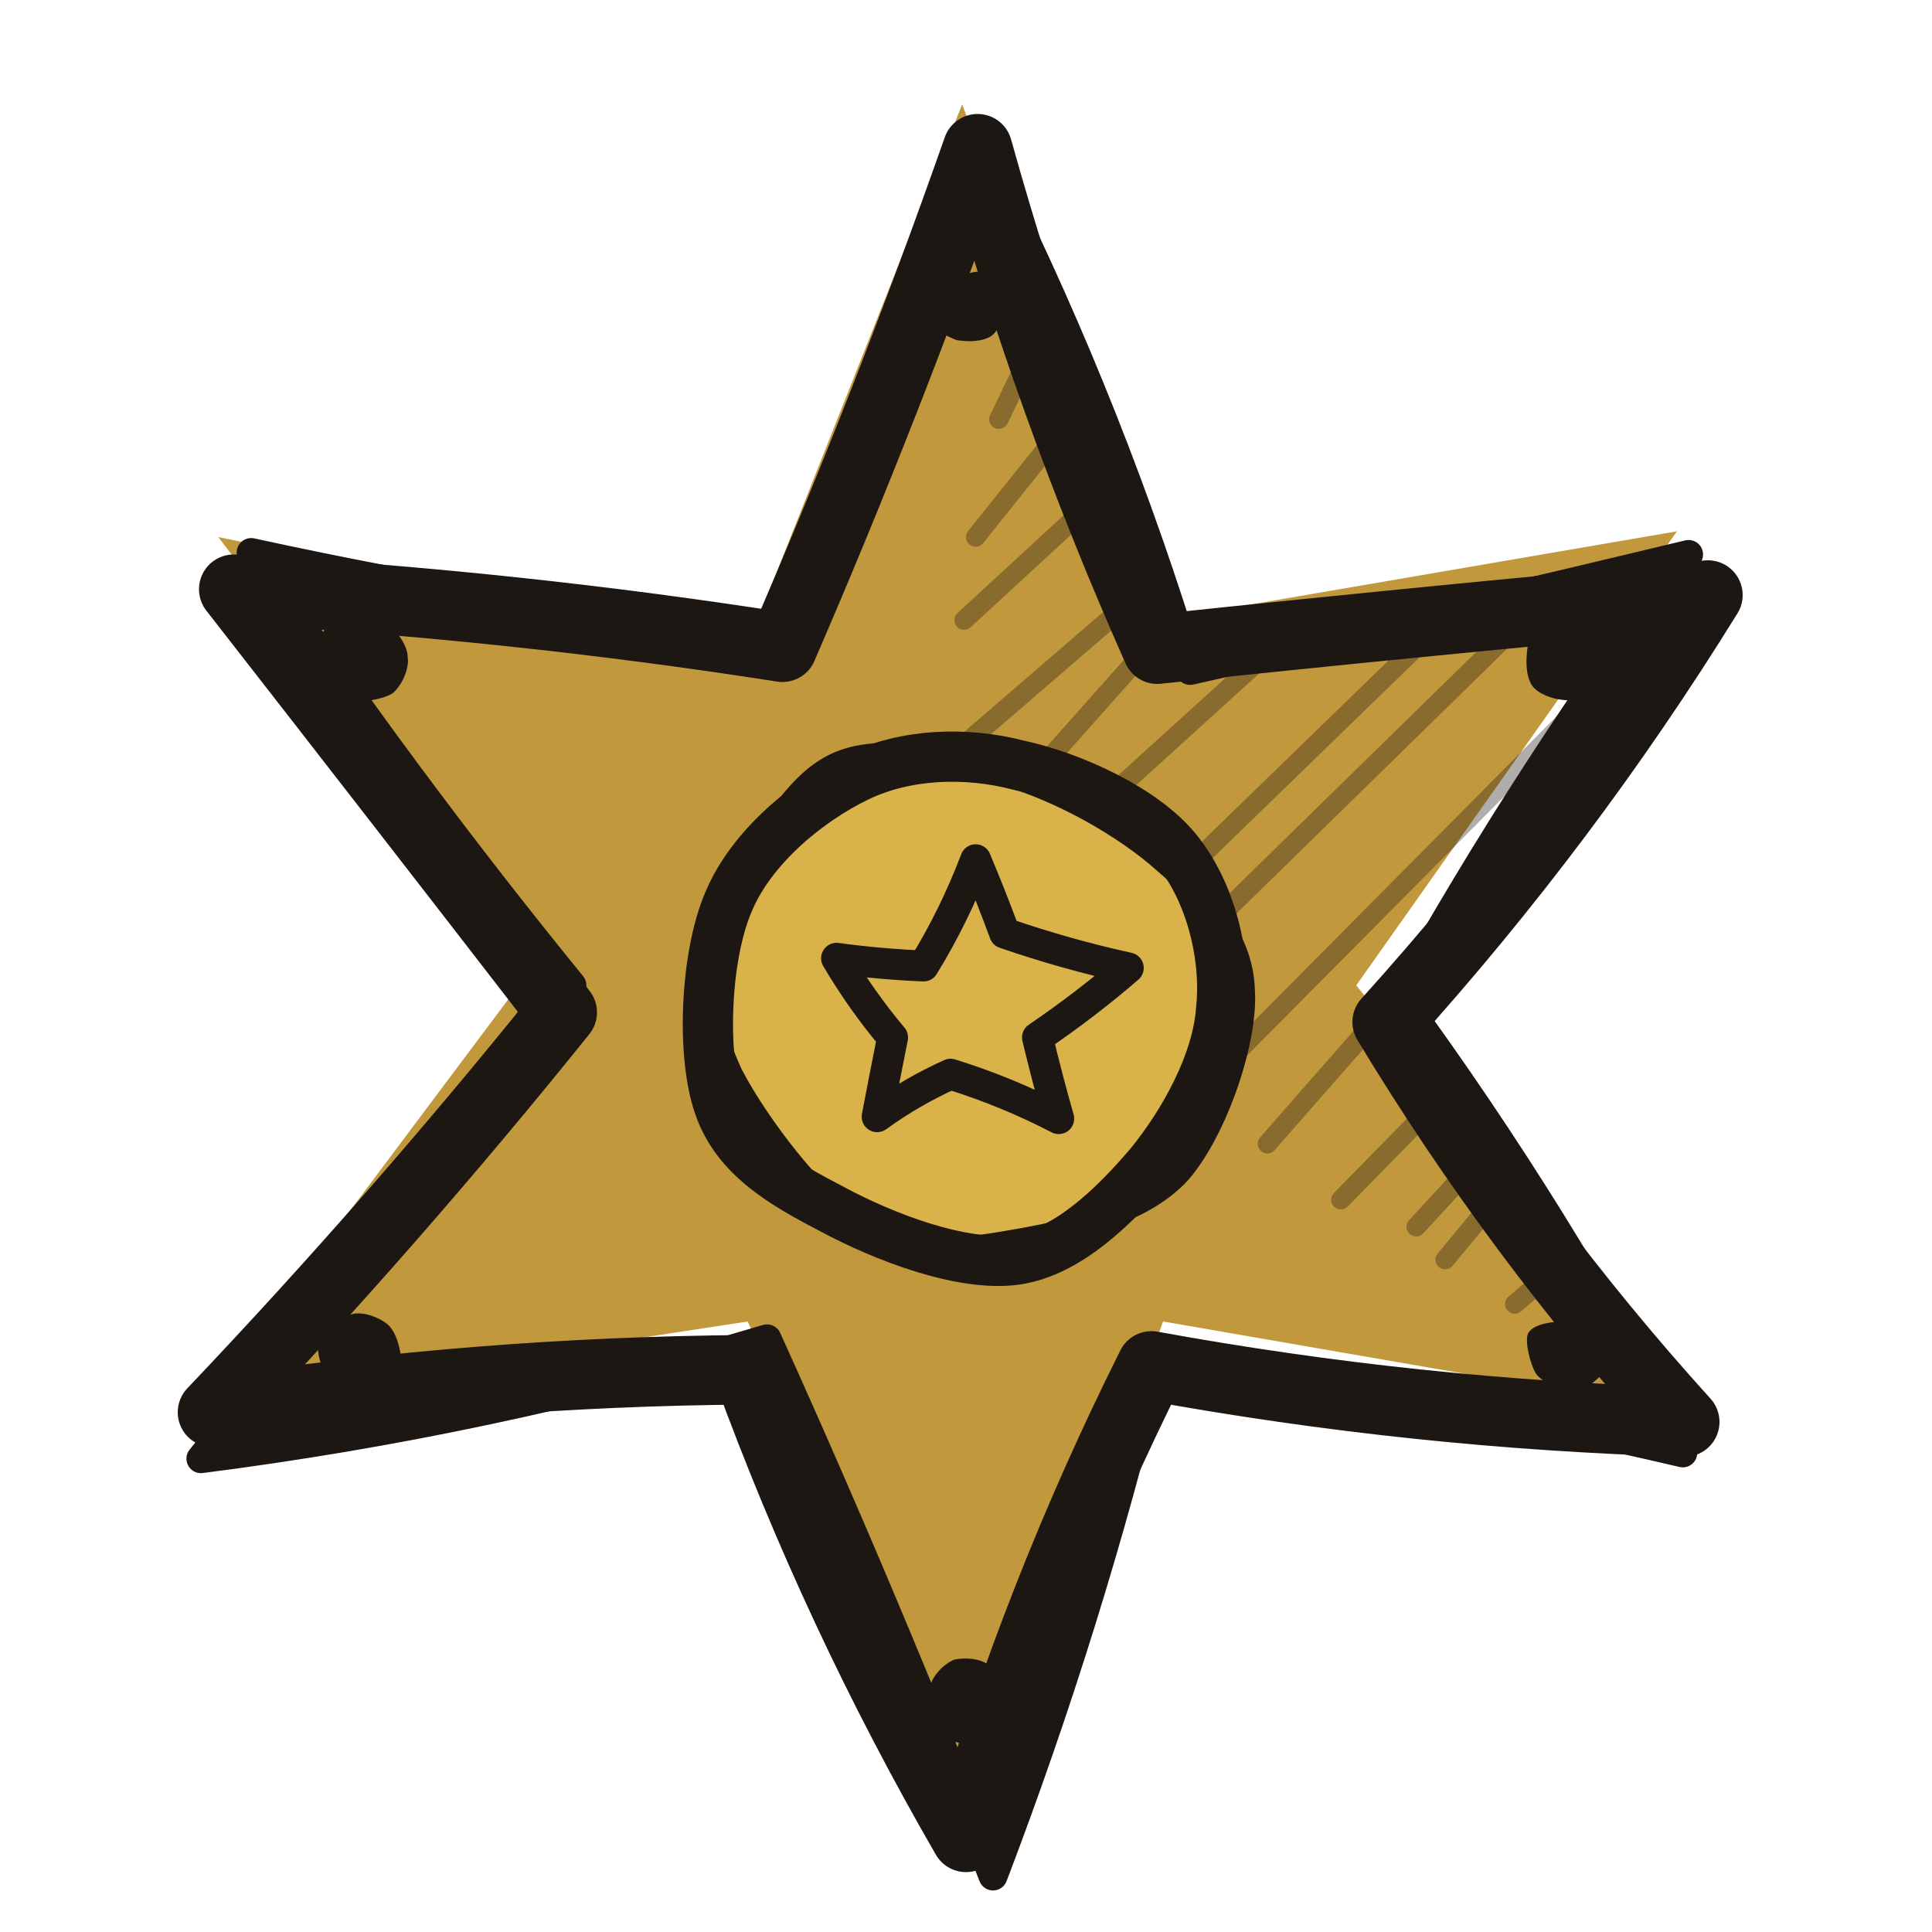
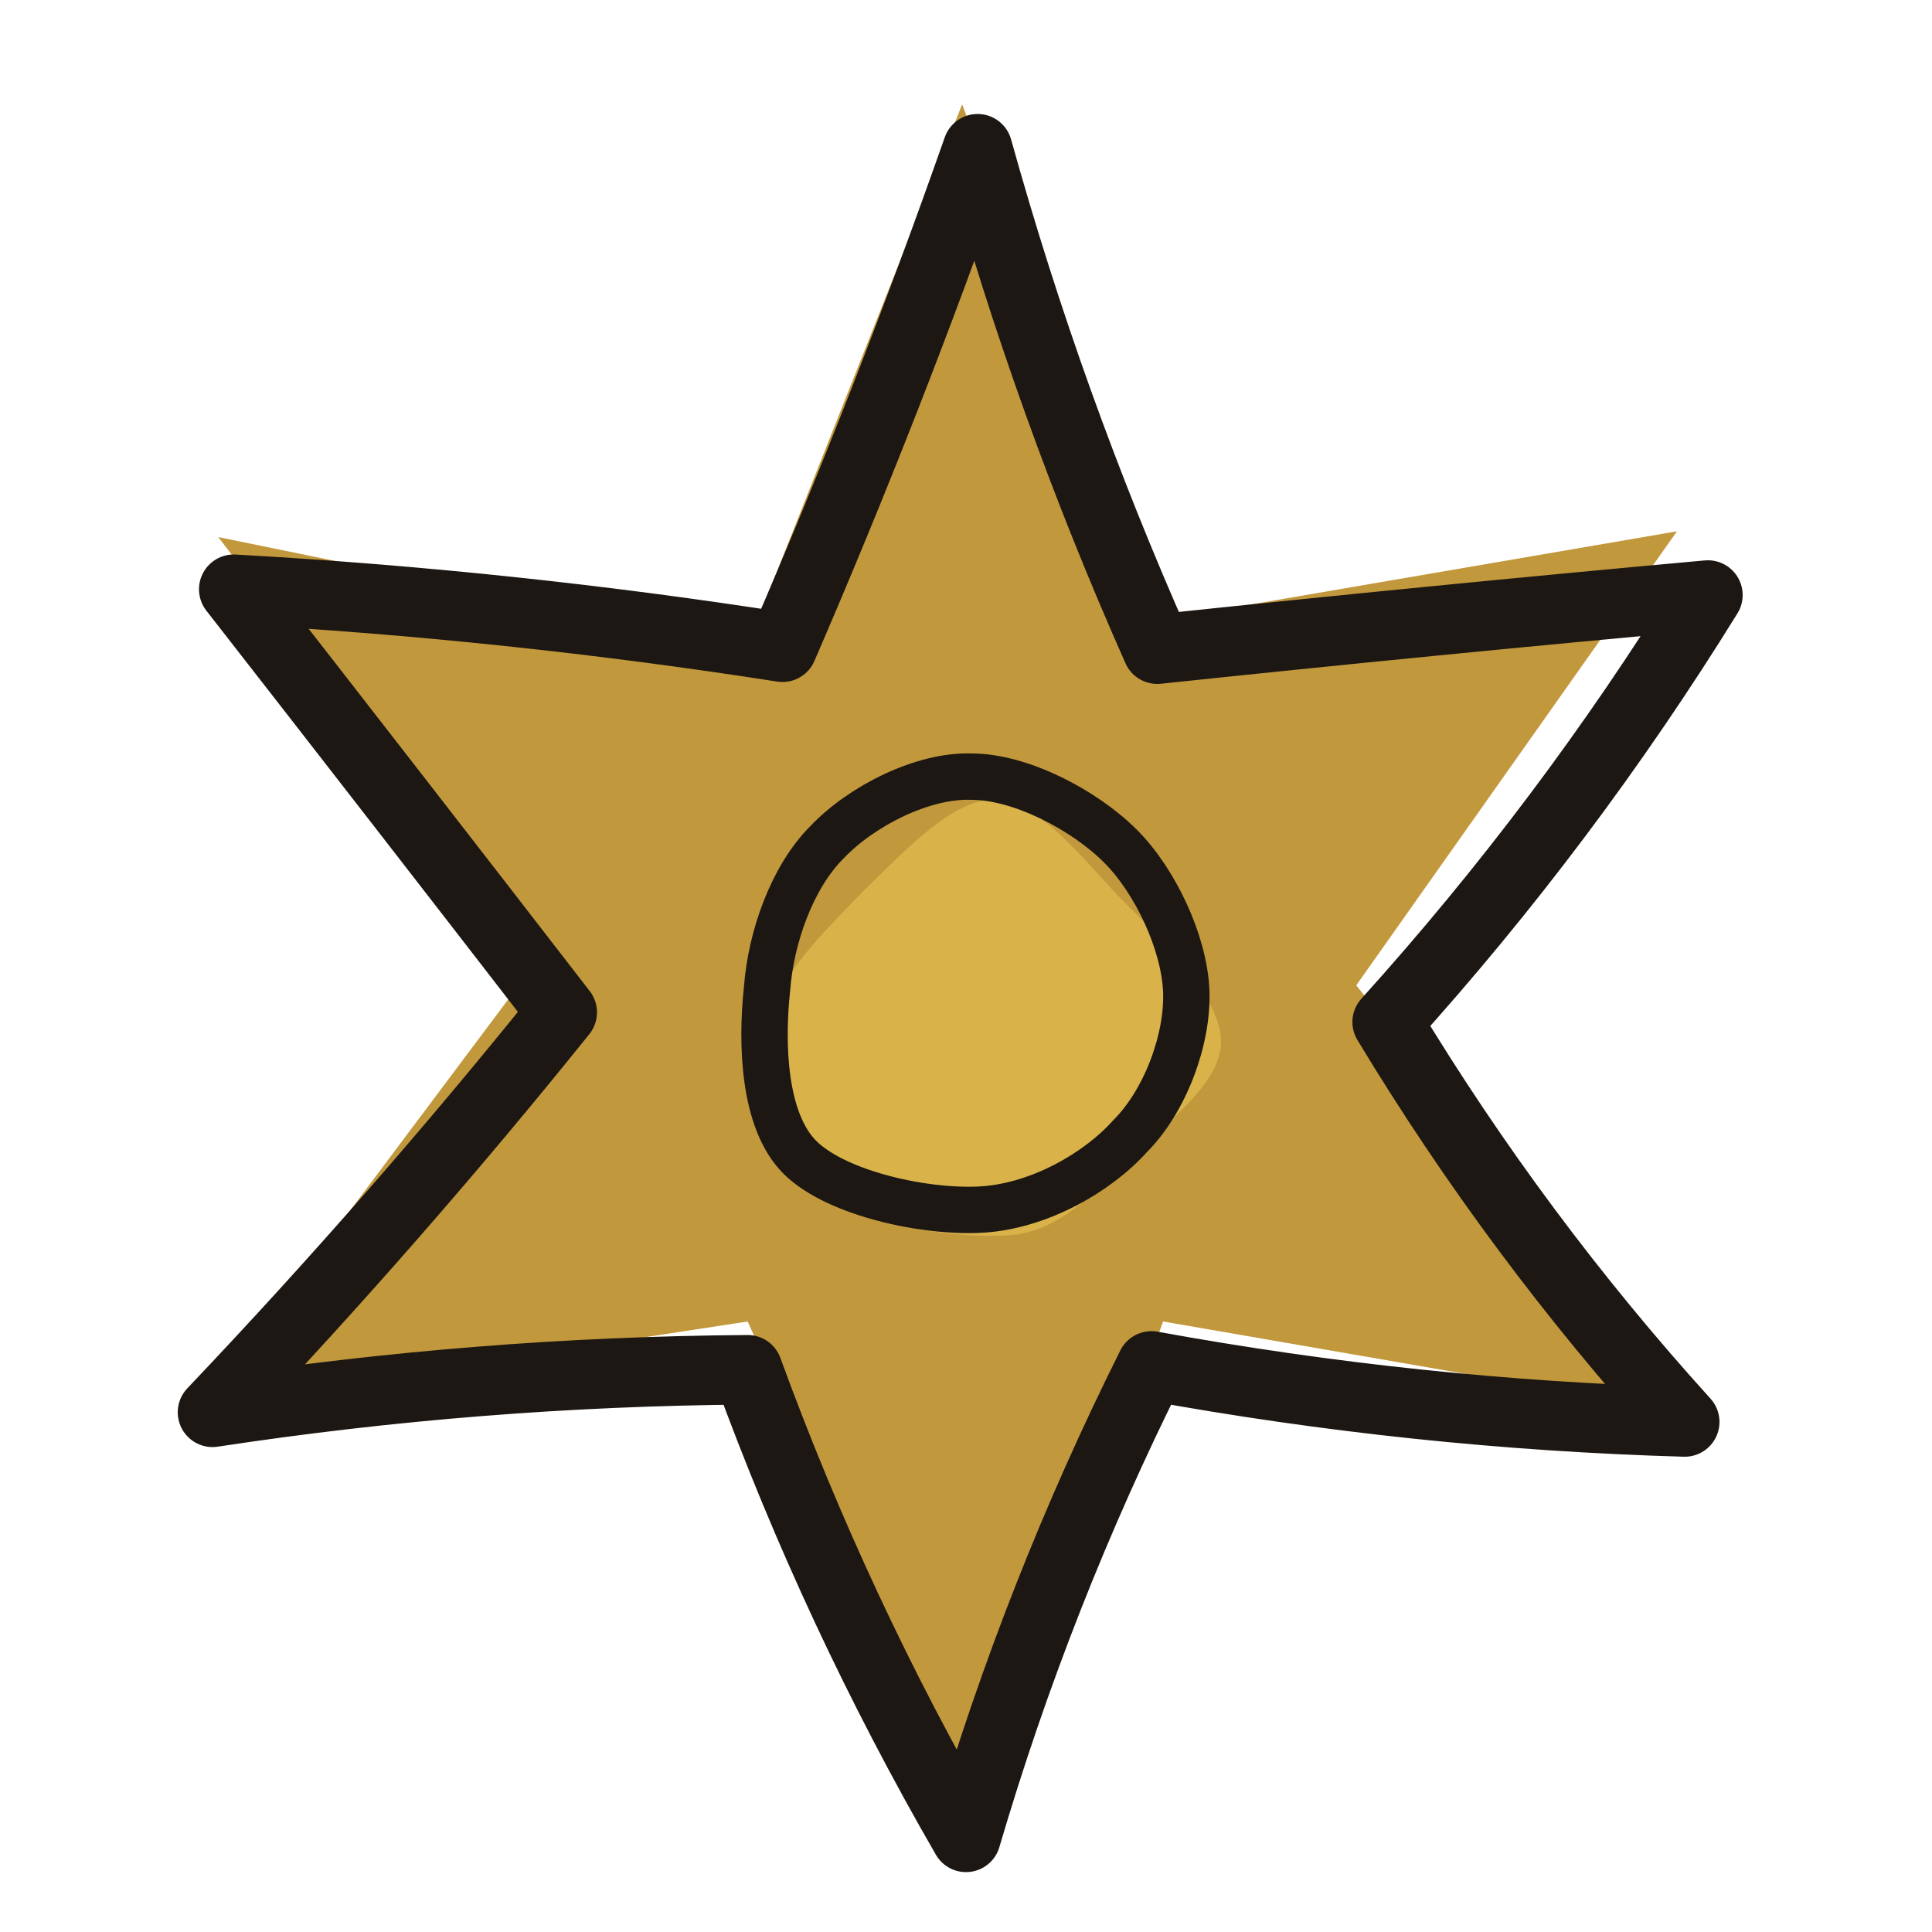
<svg xmlns="http://www.w3.org/2000/svg" width="100" height="100" viewBox="0 0 100 100">
  <g stroke-linecap="round" stroke-linejoin="round">
    <path d="M49.8 5.4L60 32.1L86.8 27.5L70.2 51L87.9 73.2L60.2 68.4L50.6 95L38.7 68.4L10.6 72.7L27.9 49.6L11.3 27.8L38.7 33.4L49.8 5.4Z" fill="#c2983c" />
    <path d="M50.6 7.7Q54.3 21 59.9 33.6Q74.1 32.1 88.4 30.8Q81.1 42.6 71.8 52.9Q78.5 64 87.2 73.6Q73.3 73.2 59.6 70.7Q53.7 82.5 50 95.1Q43.3 83.5 38.7 70.9Q24.8 71 11 73.1Q20.5 63.1 29.1 52.4Q20.6 41.4 12.1 30.5Q26.4 31.3 40.5 33.5Q46 20.8 50.6 7.7Z" fill="none" stroke="#1c1712" stroke-width="3.6" />
-     <path d="M51.5 9.2Q57.6 21.5 61.6 34.7Q74.5 31.8 87.4 28.7Q79.2 39.7 72.5 51.7Q80.7 62.9 87.1 75.2Q73.5 72 59.7 70.4Q56.4 84 51.4 97.1Q45.9 83 39.7 69.3Q25.3 73.6 10.4 75.5Q20.2 63.4 29.6 51Q20.8 40.2 13 28.6Q26.8 31.6 40.8 33.2Q45.2 20.7 51.5 9.2Z" fill="none" stroke="#1c1712" stroke-width="1.5" />
-     <path d="M51.7 21.7L52.9 19.2M50.5 27.8L54.1 23.3M49.9 32.1L56.3 26.2M50.3 38.2L59 30.7M50.8 43.2L59.6 33.3M50.5 47.5L65.6 33.8M53 53.2L73.5 33.3M55.5 54.9L78.6 32.3M60.9 57.6L87.1 31.2M65.6 59.2L71.3 52.7M69.4 62.1L74.4 57M73.3 63.5L76.7 59.8M74.8 65.2L77.2 62.3M78.4 67.5L79.9 66.2" fill="none" stroke="#1c1712" stroke-width="1" opacity="0.35" />
-     <path d="M52.1 15.9C52 16.4 51.7 17.1 51.3 17.4C50.8 17.7 50.1 17.7 49.5 17.6C49 17.4 48.2 17 47.9 16.5C47.7 16.1 47.7 15.3 48 14.9C48.3 14.6 49.1 14.4 49.6 14.3C50.2 14.1 51 13.9 51.4 14.2C51.9 14.5 52.1 15.3 52.1 15.9Z" fill="#1c1712" />
-     <path d="M83.7 34.1C83.7 34.8 83.2 35.6 82.7 36C82.2 36.3 81.3 36.3 80.7 36.2C80.1 36.1 79.4 35.8 79.2 35.3C78.9 34.7 79 33.5 79.2 32.9C79.5 32.3 80.1 31.6 80.7 31.4C81.2 31.3 82.1 31.6 82.6 32C83.1 32.5 83.7 33.5 83.7 34.1Z" fill="#1c1712" />
-     <path d="M83.3 70.3C83.3 70.8 82.8 71.3 82.4 71.6C82 71.8 81.3 71.9 80.8 71.8C80.3 71.7 79.8 71.5 79.5 71.1C79.2 70.6 78.9 69.4 79.1 69C79.4 68.5 80.4 68.4 81 68.4C81.6 68.3 82.5 68.1 82.9 68.4C83.2 68.8 83.4 69.8 83.3 70.3Z" fill="#1c1712" />
-     <path d="M52.3 88.2C52.3 88.8 51.7 89.4 51.2 89.7C50.8 90.1 50.2 90.3 49.6 90.2C49.1 90.1 48.1 89.5 47.9 89C47.6 88.5 47.9 87.6 48.2 87.1C48.4 86.6 48.9 86.1 49.4 85.9C49.9 85.8 50.7 85.8 51.2 86.2C51.7 86.6 52.3 87.6 52.3 88.2Z" fill="#1c1712" />
-     <path d="M20.7 69.9C20.8 70.3 20.8 71 20.4 71.4C20 71.7 19 72 18.4 71.9C17.8 71.9 17.1 71.5 16.8 71C16.5 70.5 16.3 69.5 16.6 69C16.9 68.5 17.8 68.1 18.3 68C18.9 67.9 19.6 68.2 20 68.5C20.4 68.8 20.6 69.4 20.7 69.9Z" fill="#1c1712" />
-     <path d="M21.1 34C21.2 34.6 20.8 35.5 20.3 35.9C19.8 36.2 18.6 36.4 18.1 36.3C17.5 36.1 17.2 35.6 16.9 35C16.7 34.4 16.5 33.3 16.7 32.8C16.9 32.2 17.5 31.9 18.1 31.8C18.6 31.7 19.5 31.8 20 32.2C20.5 32.6 21.1 33.4 21.1 34Z" fill="#1c1712" />
-     <path d="M63.6 51.3C63.6 53.9 61.9 57.2 60.1 59.4C58.3 61.7 55.8 64.1 52.9 64.8C50 65.4 45.4 65 42.8 63.4C40.2 61.7 37.8 57.6 37.2 54.8C36.6 52 37.9 49 38.9 46.4C40 43.8 41.4 40.5 43.7 39.3C46.1 38.1 50.3 38.4 53.1 39.1C55.8 39.9 58.4 41.8 60.2 43.8C61.9 45.8 63.6 48.7 63.6 51.3Z" fill="#d9b24a" />
-     <path d="M63.2 52.3C63 55 61.3 58.1 59.5 60.3C57.7 62.4 55.3 64.8 52.6 65.2C49.8 65.6 45.7 64 43.1 62.6C40.6 61.3 38.1 59.9 37.2 57.2C36.3 54.6 36.5 49.5 37.7 46.7C38.9 43.8 41.9 41.4 44.4 40.2C46.9 39 50 38.9 52.7 39.6C55.5 40.2 59.2 41.9 60.9 44C62.7 46.2 63.5 49.6 63.2 52.3Z" fill="none" stroke="#1c1712" stroke-width="2.6" />
-     <path d="M64.4 51.2C64.6 53.8 63 58.5 61.1 60.7C59.2 62.8 55.7 63.6 53 64.1C50.2 64.6 47.3 65.1 44.8 63.7C42.3 62.3 39.2 58.1 37.9 55.6C36.7 53 36.5 51.1 37.3 48.5C38.1 45.8 40.4 41.1 42.9 39.7C45.3 38.3 49 39.3 51.9 40.1C54.8 40.9 58.2 42.8 60.3 44.7C62.4 46.5 64.3 48.5 64.4 51.2Z" fill="none" stroke="#1c1712" stroke-width="1.1" />
-     <path d="M50.5 44.5Q51.3 46.4 52 48.3Q55.2 49.4 58.4 50.1Q56.2 52 53.7 53.7Q54.2 55.8 54.8 57.9Q52.1 56.5 49.2 55.6Q47.2 56.5 45.4 57.8Q45.8 55.7 46.2 53.7Q44.6 51.8 43.3 49.6Q45.5 49.9 47.8 50Q49.4 47.4 50.5 44.5Z" fill="none" stroke="#1c1712" stroke-width="1.6" />
+     <path d="M63.2 53.8C63.3 56 60.4 58.1 58.6 59.8C56.8 61.5 55.2 63.5 52.6 63.9C49.9 64.2 44.9 63.5 42.8 61.8C40.6 60 39.4 55.8 39.7 53.2C40.1 50.6 42.8 48.1 44.7 46.1C46.7 44.2 49.3 41.3 51.5 41.4C53.7 41.4 56 44.4 58 46.5C60 48.5 63.1 51.5 63.2 53.8Z" fill="#d9b24a" />
+     <path d="M61.4 51.3C61.5 53.8 60.3 57 58.5 58.8C56.8 60.7 53.8 62.4 50.9 62.6C48 62.8 43.3 61.8 41.4 59.9C39.5 58 39.4 54 39.7 51.2C39.9 48.5 41 45.4 42.8 43.6C44.6 41.7 47.8 40.1 50.3 40.2C52.8 40.2 56.1 41.9 58 43.8C59.8 45.6 61.3 48.8 61.4 51.3Z" fill="none" stroke="#1c1712" stroke-width="2.4" />
  </g>
</svg>
